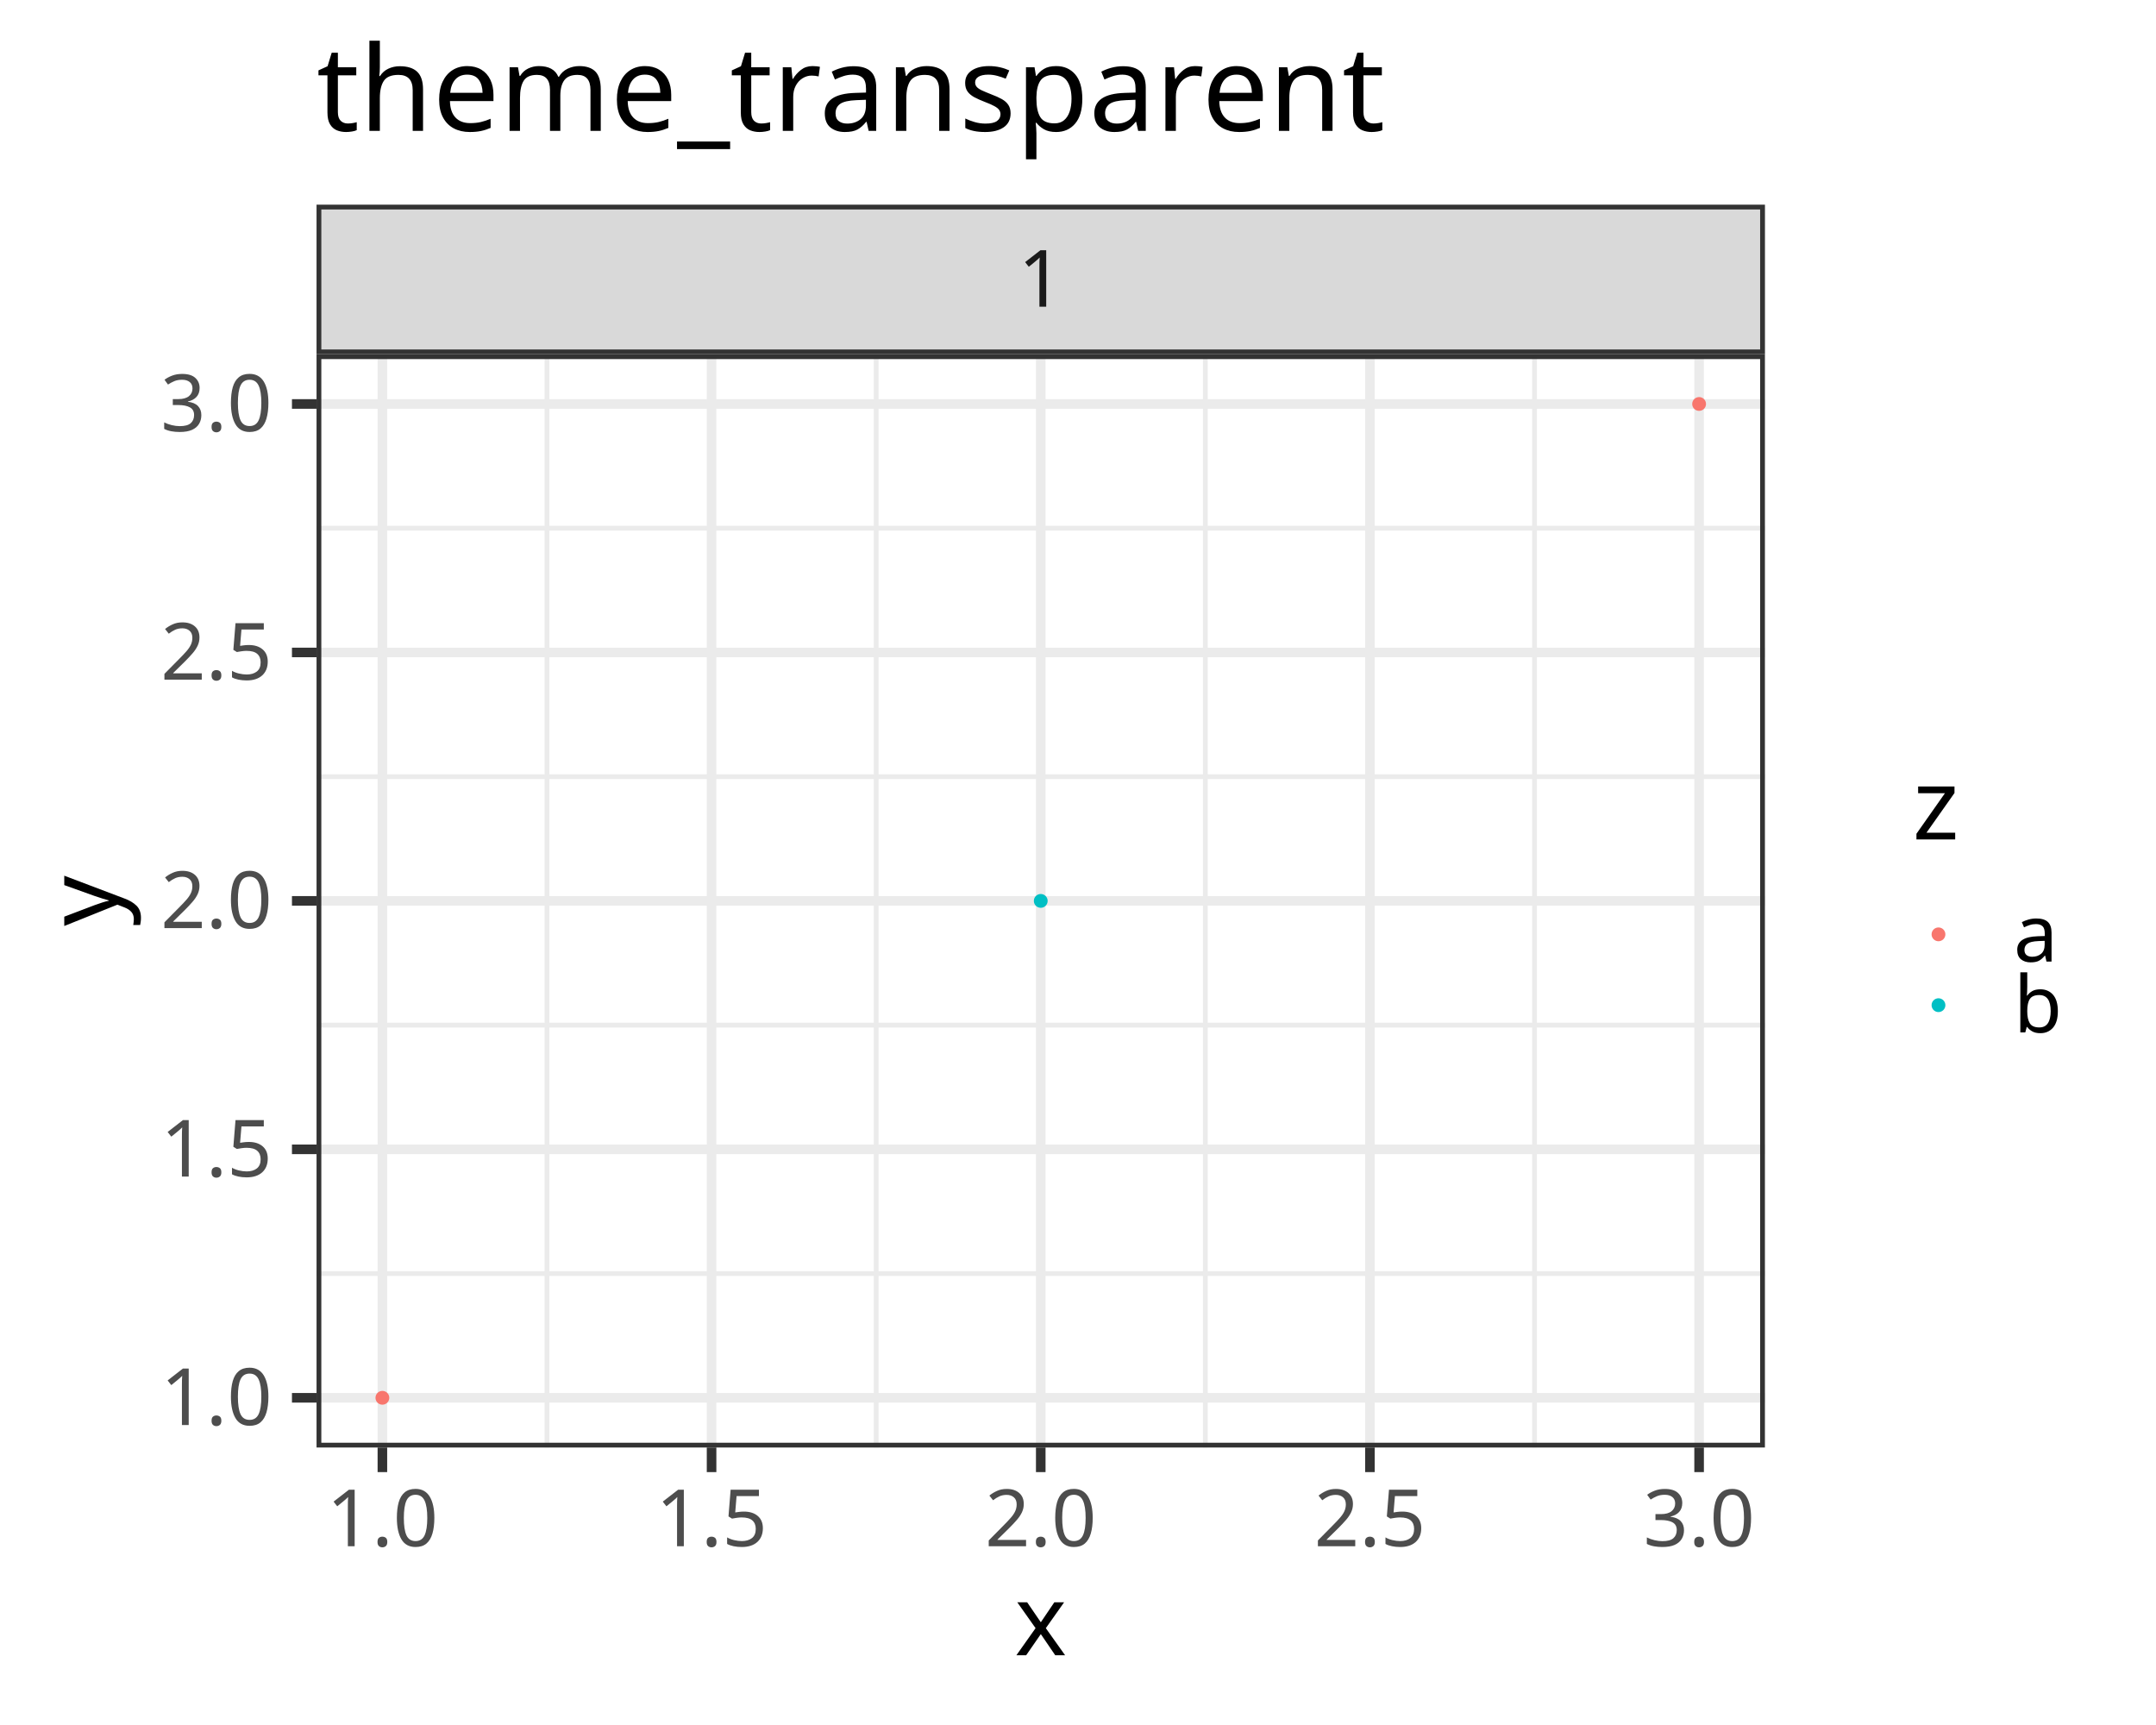
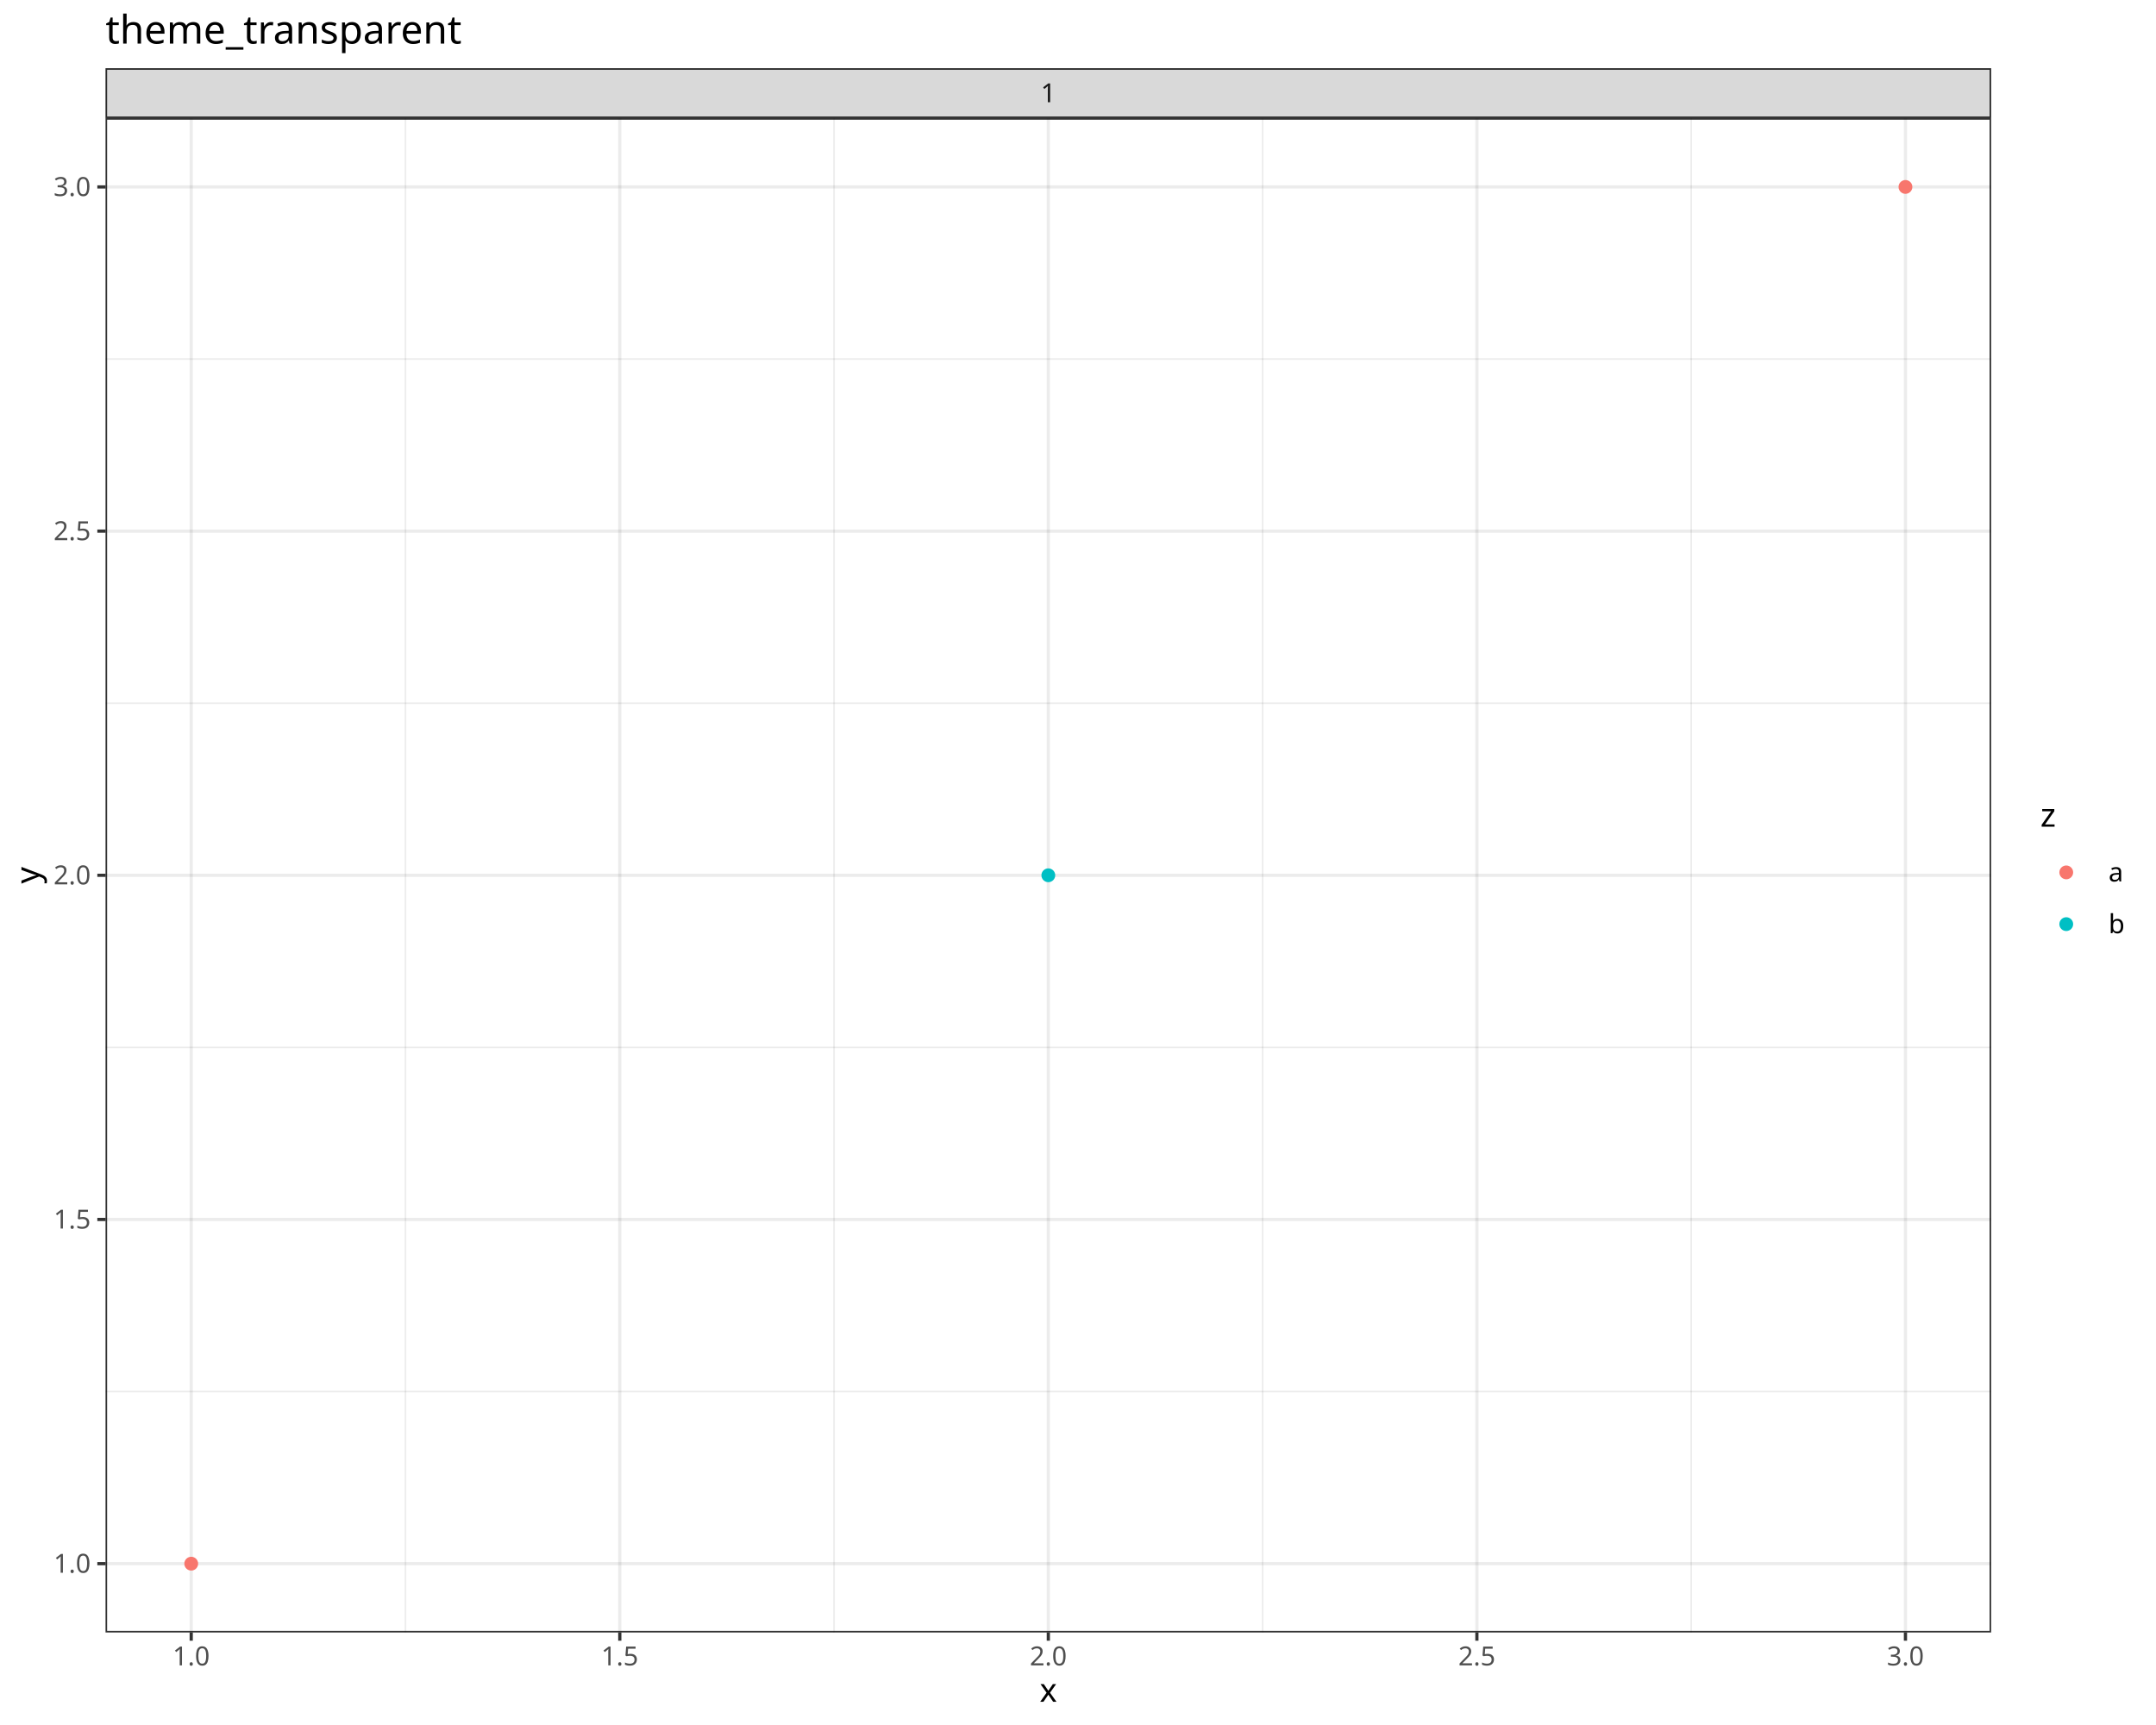
<svg xmlns="http://www.w3.org/2000/svg" class="svglite" data-engine-version="2.0" width="720.00pt" height="576.00pt" viewBox="0 0 720.00 576.00">
  <defs>
    <style type="text/css">
    .svglite line, .svglite polyline, .svglite polygon, .svglite path, .svglite rect, .svglite circle {
      fill: none;
      stroke: #000000;
      stroke-linecap: round;
      stroke-linejoin: round;
      stroke-miterlimit: 10.00;
    }
  </style>
  </defs>
  <rect width="100%" height="100%" style="stroke: none; fill: #FFFFFF;" />
  <defs>
    <clipPath id="cpMC4wMHw3MjAuMDB8MC4wMHw1NzYuMDA=">
      <rect x="0.00" y="0.00" width="720.00" height="576.00" />
    </clipPath>
  </defs>
  <g clip-path="url(#cpMC4wMHw3MjAuMDB8MC4wMHw1NzYuMDA=)">
</g>
  <defs>
-     <clipPath id="cpMTA1LjcxfDU4OS40MXwxMTguMzB8NDgzLjM0">
-       <rect x="105.71" y="118.30" width="483.69" height="365.04" />
+     <clipPath id="cpMzUuMjR8NjY0Ljk1fDM5LjQzfDU0NS4xMQ==">
+       <rect x="35.24" y="39.43" width="629.71" height="505.68" />
    </clipPath>
  </defs>
-   <g clip-path="url(#cpMTA1LjcxfDU4OS40MXwxMTguMzB8NDgzLjM0)">
-     <polyline points="105.71,425.26 589.41,425.26 " style="stroke-width: 1.60; stroke: #EBEBEB; stroke-linecap: butt;" />
-     <polyline points="105.71,342.30 589.41,342.30 " style="stroke-width: 1.60; stroke: #EBEBEB; stroke-linecap: butt;" />
-     <polyline points="105.71,259.34 589.41,259.34 " style="stroke-width: 1.60; stroke: #EBEBEB; stroke-linecap: butt;" />
-     <polyline points="105.71,176.37 589.41,176.37 " style="stroke-width: 1.60; stroke: #EBEBEB; stroke-linecap: butt;" />
-     <polyline points="182.67,483.34 182.67,118.30 " style="stroke-width: 1.60; stroke: #EBEBEB; stroke-linecap: butt;" />
-     <polyline points="292.60,483.34 292.60,118.30 " style="stroke-width: 1.60; stroke: #EBEBEB; stroke-linecap: butt;" />
-     <polyline points="402.53,483.34 402.53,118.30 " style="stroke-width: 1.60; stroke: #EBEBEB; stroke-linecap: butt;" />
-     <polyline points="512.46,483.34 512.46,118.30 " style="stroke-width: 1.60; stroke: #EBEBEB; stroke-linecap: butt;" />
-     <polyline points="105.71,466.74 589.41,466.74 " style="stroke-width: 3.20; stroke: #EBEBEB; stroke-linecap: butt;" />
-     <polyline points="105.71,383.78 589.41,383.78 " style="stroke-width: 3.20; stroke: #EBEBEB; stroke-linecap: butt;" />
-     <polyline points="105.71,300.82 589.41,300.82 " style="stroke-width: 3.20; stroke: #EBEBEB; stroke-linecap: butt;" />
-     <polyline points="105.71,217.86 589.41,217.86 " style="stroke-width: 3.20; stroke: #EBEBEB; stroke-linecap: butt;" />
-     <polyline points="105.71,134.89 589.41,134.89 " style="stroke-width: 3.20; stroke: #EBEBEB; stroke-linecap: butt;" />
-     <polyline points="127.70,483.34 127.70,118.30 " style="stroke-width: 3.20; stroke: #EBEBEB; stroke-linecap: butt;" />
-     <polyline points="237.63,483.34 237.63,118.30 " style="stroke-width: 3.20; stroke: #EBEBEB; stroke-linecap: butt;" />
-     <polyline points="347.56,483.34 347.56,118.30 " style="stroke-width: 3.20; stroke: #EBEBEB; stroke-linecap: butt;" />
-     <polyline points="457.49,483.34 457.49,118.30 " style="stroke-width: 3.20; stroke: #EBEBEB; stroke-linecap: butt;" />
-     <polyline points="567.42,483.34 567.42,118.30 " style="stroke-width: 3.20; stroke: #EBEBEB; stroke-linecap: butt;" />
-     <circle cx="127.70" cy="466.74" r="1.95" style="stroke-width: 0.71; stroke: #F8766D; fill: #F8766D;" />
-     <circle cx="347.56" cy="300.82" r="1.95" style="stroke-width: 0.71; stroke: #00BFC4; fill: #00BFC4;" />
-     <circle cx="567.42" cy="134.89" r="1.95" style="stroke-width: 0.71; stroke: #F8766D; fill: #F8766D;" />
-     <rect x="105.71" y="118.30" width="483.69" height="365.04" style="stroke-width: 3.20; stroke: #333333;" />
+   <g clip-path="url(#cpMzUuMjR8NjY0Ljk1fDM5LjQzfDU0NS4xMQ==)">
+     <polyline points="35.24,464.66 664.95,464.66 " style="stroke-width: 0.53; stroke: #000000; stroke-opacity: 0.078; stroke-linecap: butt;" />
+     <polyline points="35.24,349.74 664.95,349.74 " style="stroke-width: 0.53; stroke: #000000; stroke-opacity: 0.078; stroke-linecap: butt;" />
+     <polyline points="35.24,234.81 664.95,234.81 " style="stroke-width: 0.53; stroke: #000000; stroke-opacity: 0.078; stroke-linecap: butt;" />
+     <polyline points="35.24,119.88 664.95,119.88 " style="stroke-width: 0.53; stroke: #000000; stroke-opacity: 0.078; stroke-linecap: butt;" />
+     <polyline points="135.42,545.11 135.42,39.43 " style="stroke-width: 0.53; stroke: #000000; stroke-opacity: 0.078; stroke-linecap: butt;" />
+     <polyline points="278.54,545.11 278.54,39.43 " style="stroke-width: 0.53; stroke: #000000; stroke-opacity: 0.078; stroke-linecap: butt;" />
+     <polyline points="421.65,545.11 421.65,39.43 " style="stroke-width: 0.53; stroke: #000000; stroke-opacity: 0.078; stroke-linecap: butt;" />
+     <polyline points="564.77,545.11 564.77,39.43 " style="stroke-width: 0.53; stroke: #000000; stroke-opacity: 0.078; stroke-linecap: butt;" />
+     <polyline points="35.24,522.13 664.95,522.13 " style="stroke-width: 1.07; stroke: #000000; stroke-opacity: 0.078; stroke-linecap: butt;" />
+     <polyline points="35.24,407.20 664.95,407.20 " style="stroke-width: 1.07; stroke: #000000; stroke-opacity: 0.078; stroke-linecap: butt;" />
+     <polyline points="35.24,292.27 664.95,292.27 " style="stroke-width: 1.07; stroke: #000000; stroke-opacity: 0.078; stroke-linecap: butt;" />
+     <polyline points="35.24,177.35 664.95,177.35 " style="stroke-width: 1.07; stroke: #000000; stroke-opacity: 0.078; stroke-linecap: butt;" />
+     <polyline points="35.24,62.42 664.95,62.42 " style="stroke-width: 1.07; stroke: #000000; stroke-opacity: 0.078; stroke-linecap: butt;" />
+     <polyline points="63.86,545.11 63.86,39.43 " style="stroke-width: 1.07; stroke: #000000; stroke-opacity: 0.078; stroke-linecap: butt;" />
+     <polyline points="206.98,545.11 206.98,39.43 " style="stroke-width: 1.07; stroke: #000000; stroke-opacity: 0.078; stroke-linecap: butt;" />
+     <polyline points="350.09,545.11 350.09,39.43 " style="stroke-width: 1.07; stroke: #000000; stroke-opacity: 0.078; stroke-linecap: butt;" />
+     <polyline points="493.21,545.11 493.21,39.43 " style="stroke-width: 1.07; stroke: #000000; stroke-opacity: 0.078; stroke-linecap: butt;" />
+     <polyline points="636.33,545.11 636.33,39.43 " style="stroke-width: 1.07; stroke: #000000; stroke-opacity: 0.078; stroke-linecap: butt;" />
+     <circle cx="63.86" cy="522.13" r="1.95" style="stroke-width: 0.71; stroke: #F8766D; fill: #F8766D;" />
+     <circle cx="350.09" cy="292.27" r="1.95" style="stroke-width: 0.71; stroke: #00BFC4; fill: #00BFC4;" />
+     <circle cx="636.33" cy="62.42" r="1.95" style="stroke-width: 0.71; stroke: #F8766D; fill: #F8766D;" />
+     <rect x="35.24" y="39.43" width="629.71" height="505.68" style="stroke-width: 1.07; stroke: #000000; stroke-opacity: 0.80;" />
  </g>
  <g clip-path="url(#cpMC4wMHw3MjAuMDB8MC4wMHw1NzYuMDA=)">
</g>
  <defs>
-     <clipPath id="cpMTA1LjcxfDU4OS40MXw2OC4zNXwxMTguMzA=">
-       <rect x="105.71" y="68.35" width="483.69" height="49.95" />
+     <clipPath id="cpMzUuMjR8NjY0Ljk1fDIyLjc4fDM5LjQz">
+       <rect x="35.24" y="22.78" width="629.71" height="16.65" />
    </clipPath>
  </defs>
-   <g clip-path="url(#cpMTA1LjcxfDU4OS40MXw2OC4zNXwxMTguMzA=)">
-     <rect x="105.71" y="68.35" width="483.69" height="49.95" style="stroke-width: 3.20; stroke: #333333; fill: #D9D9D9;" />
-     <text x="347.56" y="102.41" text-anchor="middle" style="font-size: 26.40px; fill: #1A1A1A; font-family: sans;" textLength="14.68px" lengthAdjust="spacingAndGlyphs">1</text>
+   <g clip-path="url(#cpMzUuMjR8NjY0Ljk1fDIyLjc4fDM5LjQz)">
+     <rect x="35.24" y="22.78" width="629.71" height="16.65" style="stroke-width: 1.07; stroke: #000000; stroke-opacity: 0.80; fill: #000000; fill-opacity: 0.15;" />
+     <text x="350.09" y="34.14" text-anchor="middle" style="font-size: 8.80px; fill: #000000; fill-opacity: 0.89; font-family: sans;" textLength="4.89px" lengthAdjust="spacingAndGlyphs">1</text>
  </g>
  <g clip-path="url(#cpMC4wMHw3MjAuMDB8MC4wMHw1NzYuMDA=)">
-     <polyline points="127.70,491.56 127.70,483.34 " style="stroke-width: 3.20; stroke: #333333; stroke-linecap: butt;" />
-     <polyline points="237.63,491.56 237.63,483.34 " style="stroke-width: 3.20; stroke: #333333; stroke-linecap: butt;" />
-     <polyline points="347.56,491.56 347.56,483.34 " style="stroke-width: 3.20; stroke: #333333; stroke-linecap: butt;" />
-     <polyline points="457.49,491.56 457.49,483.34 " style="stroke-width: 3.20; stroke: #333333; stroke-linecap: butt;" />
-     <polyline points="567.42,491.56 567.42,483.34 " style="stroke-width: 3.20; stroke: #333333; stroke-linecap: butt;" />
-     <text x="127.70" y="516.30" text-anchor="middle" style="font-size: 26.40px; fill: #4D4D4D; font-family: sans;" textLength="36.70px" lengthAdjust="spacingAndGlyphs">1.0</text>
-     <text x="237.63" y="516.30" text-anchor="middle" style="font-size: 26.40px; fill: #4D4D4D; font-family: sans;" textLength="36.70px" lengthAdjust="spacingAndGlyphs">1.5</text>
-     <text x="347.56" y="516.30" text-anchor="middle" style="font-size: 26.40px; fill: #4D4D4D; font-family: sans;" textLength="36.70px" lengthAdjust="spacingAndGlyphs">2.0</text>
-     <text x="457.49" y="516.30" text-anchor="middle" style="font-size: 26.40px; fill: #4D4D4D; font-family: sans;" textLength="36.70px" lengthAdjust="spacingAndGlyphs">2.5</text>
-     <text x="567.42" y="516.30" text-anchor="middle" style="font-size: 26.40px; fill: #4D4D4D; font-family: sans;" textLength="36.70px" lengthAdjust="spacingAndGlyphs">3.0</text>
-     <text x="90.92" y="475.83" text-anchor="end" style="font-size: 26.40px; fill: #4D4D4D; font-family: sans;" textLength="36.70px" lengthAdjust="spacingAndGlyphs">1.0</text>
-     <text x="90.92" y="392.87" text-anchor="end" style="font-size: 26.40px; fill: #4D4D4D; font-family: sans;" textLength="36.70px" lengthAdjust="spacingAndGlyphs">1.5</text>
-     <text x="90.92" y="309.90" text-anchor="end" style="font-size: 26.40px; fill: #4D4D4D; font-family: sans;" textLength="36.70px" lengthAdjust="spacingAndGlyphs">2.0</text>
-     <text x="90.92" y="226.94" text-anchor="end" style="font-size: 26.40px; fill: #4D4D4D; font-family: sans;" textLength="36.70px" lengthAdjust="spacingAndGlyphs">2.5</text>
-     <text x="90.92" y="143.98" text-anchor="end" style="font-size: 26.40px; fill: #4D4D4D; font-family: sans;" textLength="36.70px" lengthAdjust="spacingAndGlyphs">3.0</text>
-     <polyline points="97.50,466.74 105.71,466.74 " style="stroke-width: 3.20; stroke: #333333; stroke-linecap: butt;" />
-     <polyline points="97.50,383.78 105.71,383.78 " style="stroke-width: 3.20; stroke: #333333; stroke-linecap: butt;" />
-     <polyline points="97.50,300.82 105.71,300.82 " style="stroke-width: 3.20; stroke: #333333; stroke-linecap: butt;" />
-     <polyline points="97.50,217.86 105.71,217.86 " style="stroke-width: 3.20; stroke: #333333; stroke-linecap: butt;" />
-     <polyline points="97.50,134.89 105.71,134.89 " style="stroke-width: 3.20; stroke: #333333; stroke-linecap: butt;" />
-     <text x="347.56" y="552.71" text-anchor="middle" style="font-size: 33.00px; font-family: sans;" textLength="16.51px" lengthAdjust="spacingAndGlyphs">x</text>
-     <text transform="translate(39.15,300.82) rotate(-90)" text-anchor="middle" style="font-size: 33.00px; font-family: sans;" textLength="16.51px" lengthAdjust="spacingAndGlyphs">y</text>
-     <text x="638.72" y="280.31" style="font-size: 33.00px; font-family: sans;" textLength="16.51px" lengthAdjust="spacingAndGlyphs">z</text>
-     <circle cx="647.36" cy="311.99" r="1.95" style="stroke-width: 0.71; stroke: #F8766D; fill: #F8766D;" />
-     <circle cx="647.36" cy="335.64" r="1.95" style="stroke-width: 0.71; stroke: #00BFC4; fill: #00BFC4;" />
-     <text x="672.44" y="321.08" style="font-size: 26.40px; font-family: sans;" textLength="14.68px" lengthAdjust="spacingAndGlyphs">a</text>
-     <text x="672.44" y="344.73" style="font-size: 26.40px; font-family: sans;" textLength="14.68px" lengthAdjust="spacingAndGlyphs">b</text>
-     <text x="105.71" y="43.69" style="font-size: 39.60px; font-family: sans;" textLength="332.45px" lengthAdjust="spacingAndGlyphs">theme_transparent</text>
+     <polyline points="63.86,547.85 63.86,545.11 " style="stroke-width: 1.07; stroke: #000000; stroke-opacity: 0.80; stroke-linecap: butt;" />
+     <polyline points="206.98,547.85 206.98,545.11 " style="stroke-width: 1.07; stroke: #000000; stroke-opacity: 0.80; stroke-linecap: butt;" />
+     <polyline points="350.09,547.85 350.09,545.11 " style="stroke-width: 1.07; stroke: #000000; stroke-opacity: 0.80; stroke-linecap: butt;" />
+     <polyline points="493.21,547.85 493.21,545.11 " style="stroke-width: 1.07; stroke: #000000; stroke-opacity: 0.80; stroke-linecap: butt;" />
+     <polyline points="636.33,547.85 636.33,545.11 " style="stroke-width: 1.07; stroke: #000000; stroke-opacity: 0.80; stroke-linecap: butt;" />
+     <text x="63.86" y="556.10" text-anchor="middle" style="font-size: 8.80px; fill: #000000; fill-opacity: 0.69; font-family: sans;" textLength="12.23px" lengthAdjust="spacingAndGlyphs">1.0</text>
+     <text x="206.98" y="556.10" text-anchor="middle" style="font-size: 8.80px; fill: #000000; fill-opacity: 0.69; font-family: sans;" textLength="12.23px" lengthAdjust="spacingAndGlyphs">1.5</text>
+     <text x="350.09" y="556.10" text-anchor="middle" style="font-size: 8.80px; fill: #000000; fill-opacity: 0.69; font-family: sans;" textLength="12.23px" lengthAdjust="spacingAndGlyphs">2.0</text>
+     <text x="493.21" y="556.10" text-anchor="middle" style="font-size: 8.80px; fill: #000000; fill-opacity: 0.69; font-family: sans;" textLength="12.23px" lengthAdjust="spacingAndGlyphs">2.5</text>
+     <text x="636.33" y="556.10" text-anchor="middle" style="font-size: 8.80px; fill: #000000; fill-opacity: 0.69; font-family: sans;" textLength="12.23px" lengthAdjust="spacingAndGlyphs">3.0</text>
+     <text x="30.31" y="525.16" text-anchor="end" style="font-size: 8.80px; fill: #000000; fill-opacity: 0.69; font-family: sans;" textLength="12.23px" lengthAdjust="spacingAndGlyphs">1.0</text>
+     <text x="30.31" y="410.23" text-anchor="end" style="font-size: 8.80px; fill: #000000; fill-opacity: 0.69; font-family: sans;" textLength="12.23px" lengthAdjust="spacingAndGlyphs">1.5</text>
+     <text x="30.31" y="295.30" text-anchor="end" style="font-size: 8.80px; fill: #000000; fill-opacity: 0.69; font-family: sans;" textLength="12.23px" lengthAdjust="spacingAndGlyphs">2.0</text>
+     <text x="30.31" y="180.37" text-anchor="end" style="font-size: 8.80px; fill: #000000; fill-opacity: 0.69; font-family: sans;" textLength="12.23px" lengthAdjust="spacingAndGlyphs">2.5</text>
+     <text x="30.31" y="65.45" text-anchor="end" style="font-size: 8.80px; fill: #000000; fill-opacity: 0.69; font-family: sans;" textLength="12.23px" lengthAdjust="spacingAndGlyphs">3.0</text>
+     <polyline points="32.50,522.13 35.24,522.13 " style="stroke-width: 1.07; stroke: #000000; stroke-opacity: 0.80; stroke-linecap: butt;" />
+     <polyline points="32.50,407.20 35.24,407.20 " style="stroke-width: 1.07; stroke: #000000; stroke-opacity: 0.80; stroke-linecap: butt;" />
+     <polyline points="32.50,292.27 35.24,292.27 " style="stroke-width: 1.07; stroke: #000000; stroke-opacity: 0.80; stroke-linecap: butt;" />
+     <polyline points="32.50,177.35 35.24,177.35 " style="stroke-width: 1.07; stroke: #000000; stroke-opacity: 0.80; stroke-linecap: butt;" />
+     <polyline points="32.50,62.42 35.24,62.42 " style="stroke-width: 1.07; stroke: #000000; stroke-opacity: 0.80; stroke-linecap: butt;" />
+     <text x="350.09" y="568.24" text-anchor="middle" style="font-size: 11.00px; font-family: sans;" textLength="5.50px" lengthAdjust="spacingAndGlyphs">x</text>
+     <text transform="translate(13.05,292.27) rotate(-90)" text-anchor="middle" style="font-size: 11.00px; font-family: sans;" textLength="5.50px" lengthAdjust="spacingAndGlyphs">y</text>
+     <text x="681.39" y="276.04" style="font-size: 11.00px; font-family: sans;" textLength="5.50px" lengthAdjust="spacingAndGlyphs">z</text>
+     <circle cx="690.03" cy="291.30" r="1.95" style="stroke-width: 0.71; stroke: #F8766D; fill: #F8766D;" />
+     <circle cx="690.03" cy="308.58" r="1.95" style="stroke-width: 0.71; stroke: #00BFC4; fill: #00BFC4;" />
+     <text x="704.15" y="294.33" style="font-size: 8.80px; font-family: sans;" textLength="4.89px" lengthAdjust="spacingAndGlyphs">a</text>
+     <text x="704.15" y="311.61" style="font-size: 8.80px; font-family: sans;" textLength="4.89px" lengthAdjust="spacingAndGlyphs">b</text>
+     <text x="35.24" y="14.56" style="font-size: 13.20px; font-family: sans;" textLength="110.82px" lengthAdjust="spacingAndGlyphs">theme_transparent</text>
  </g>
</svg>
